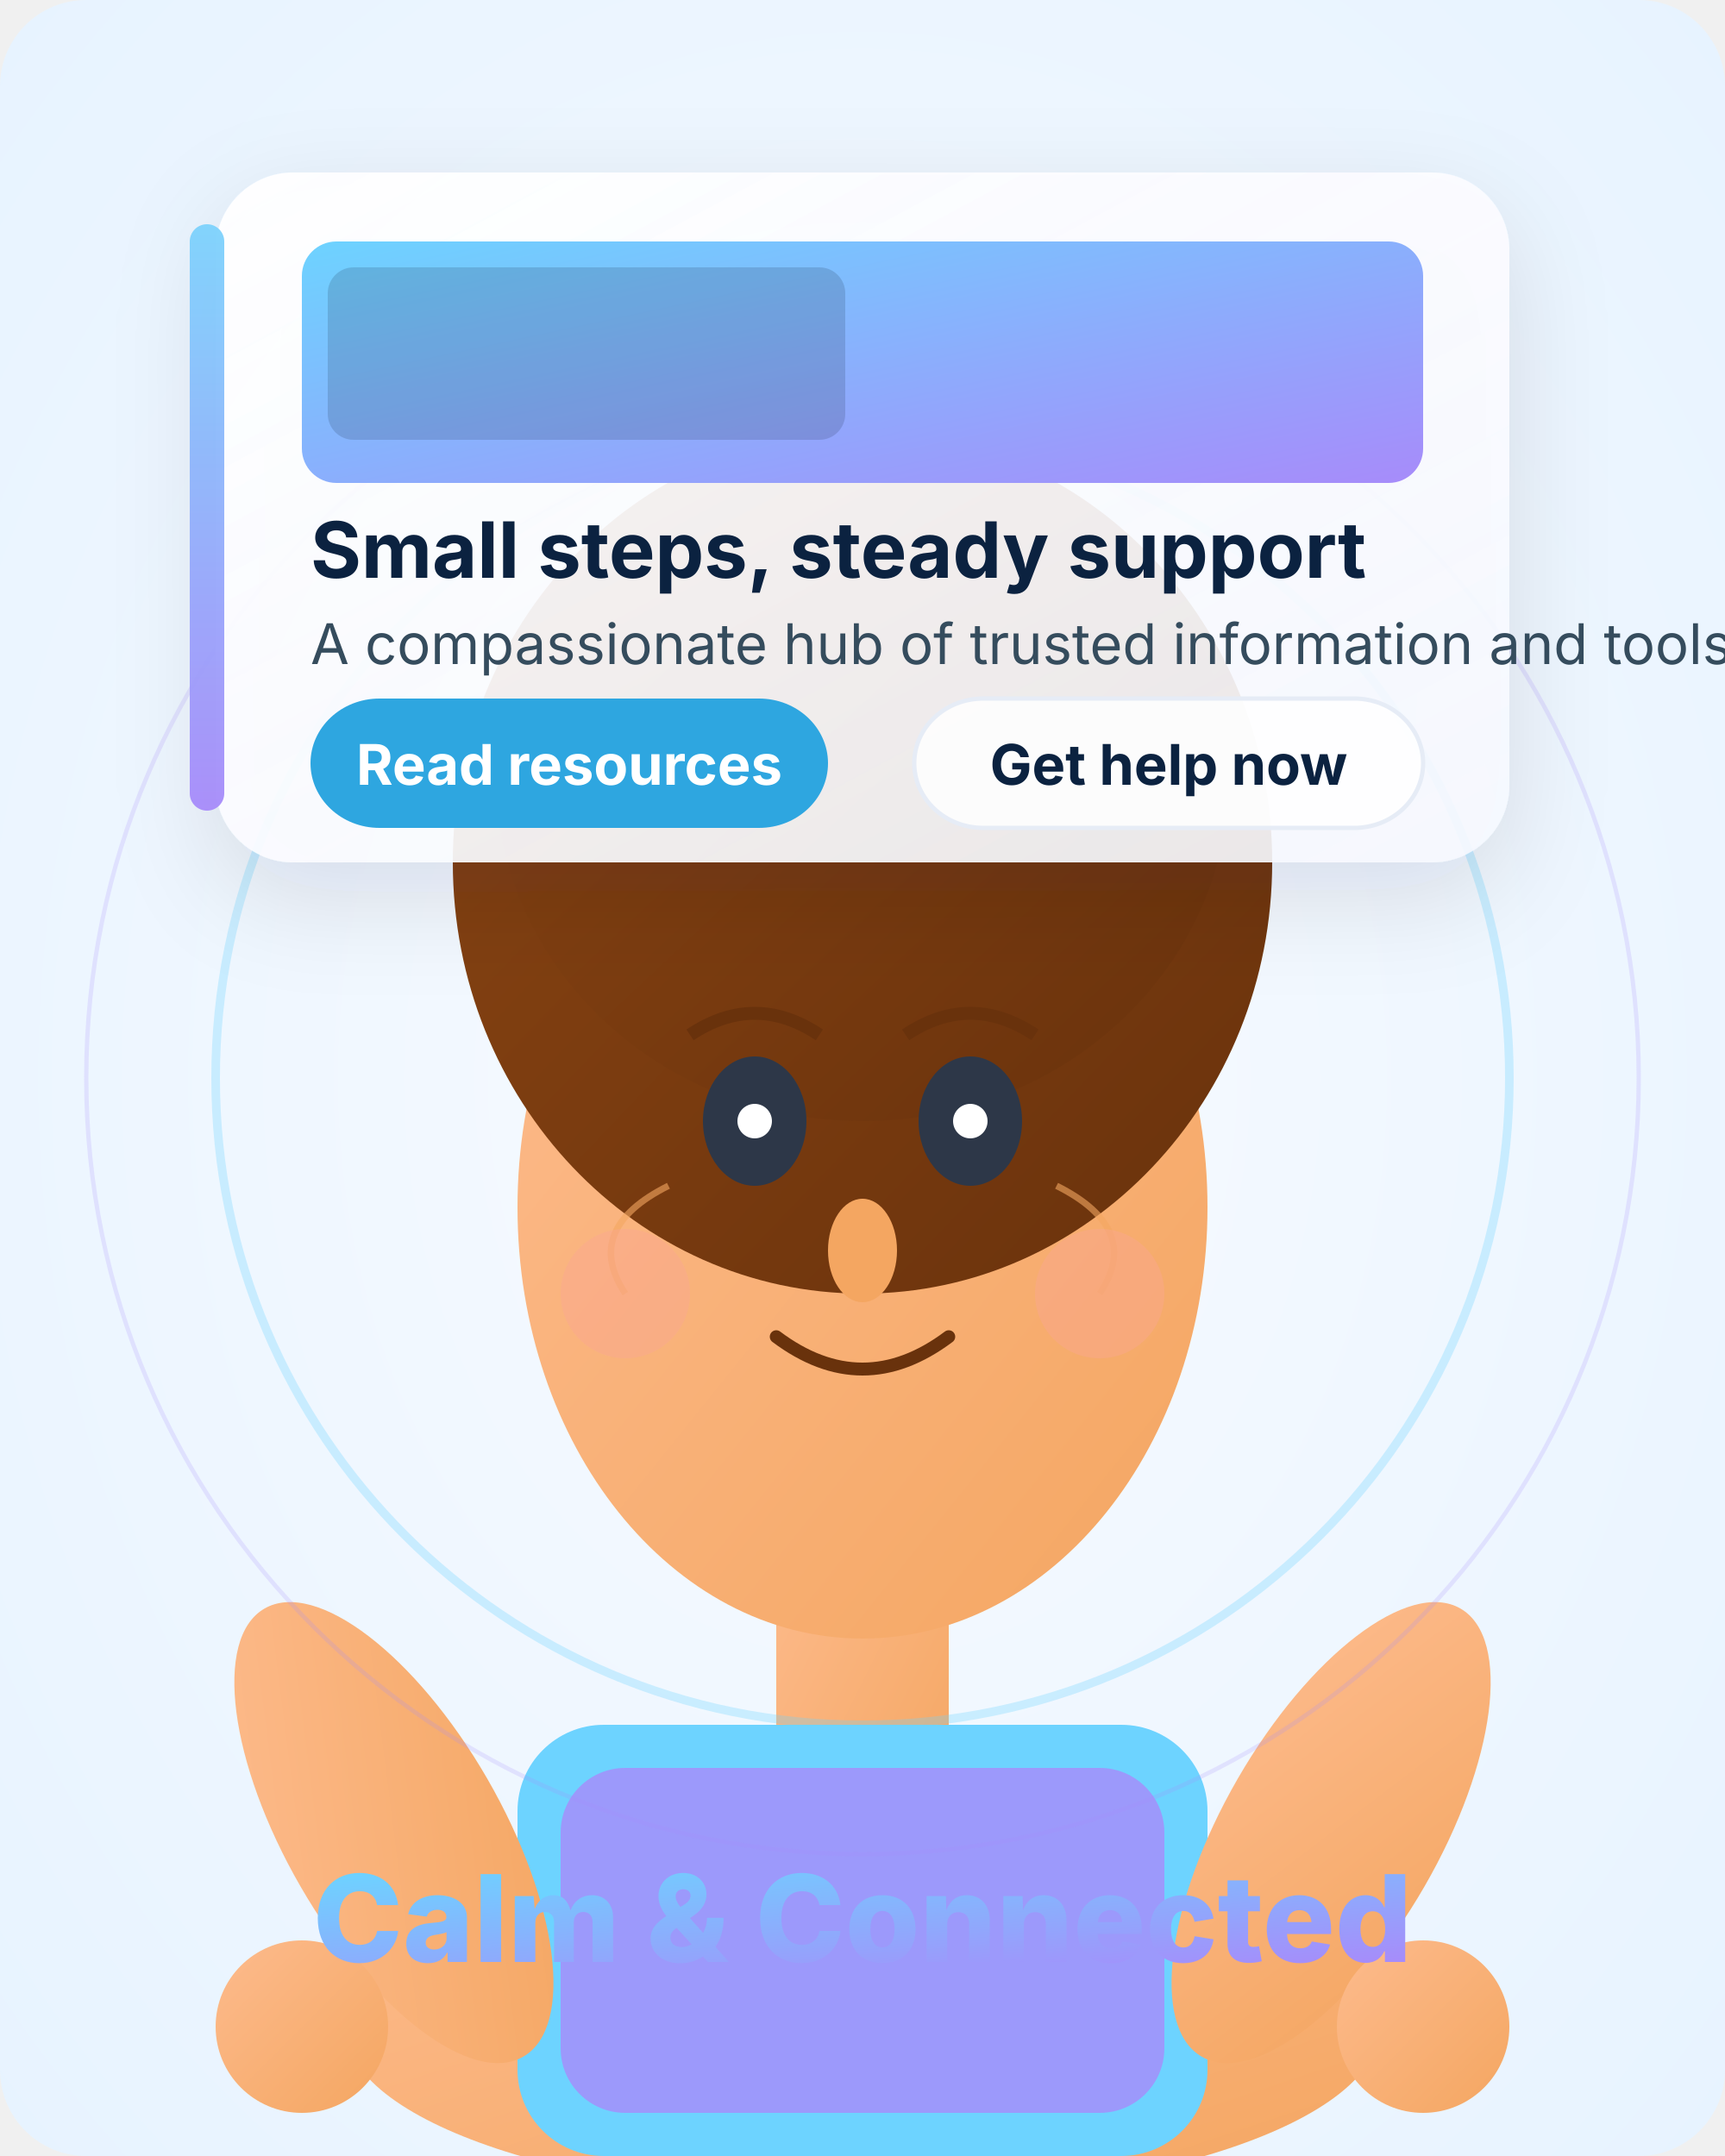
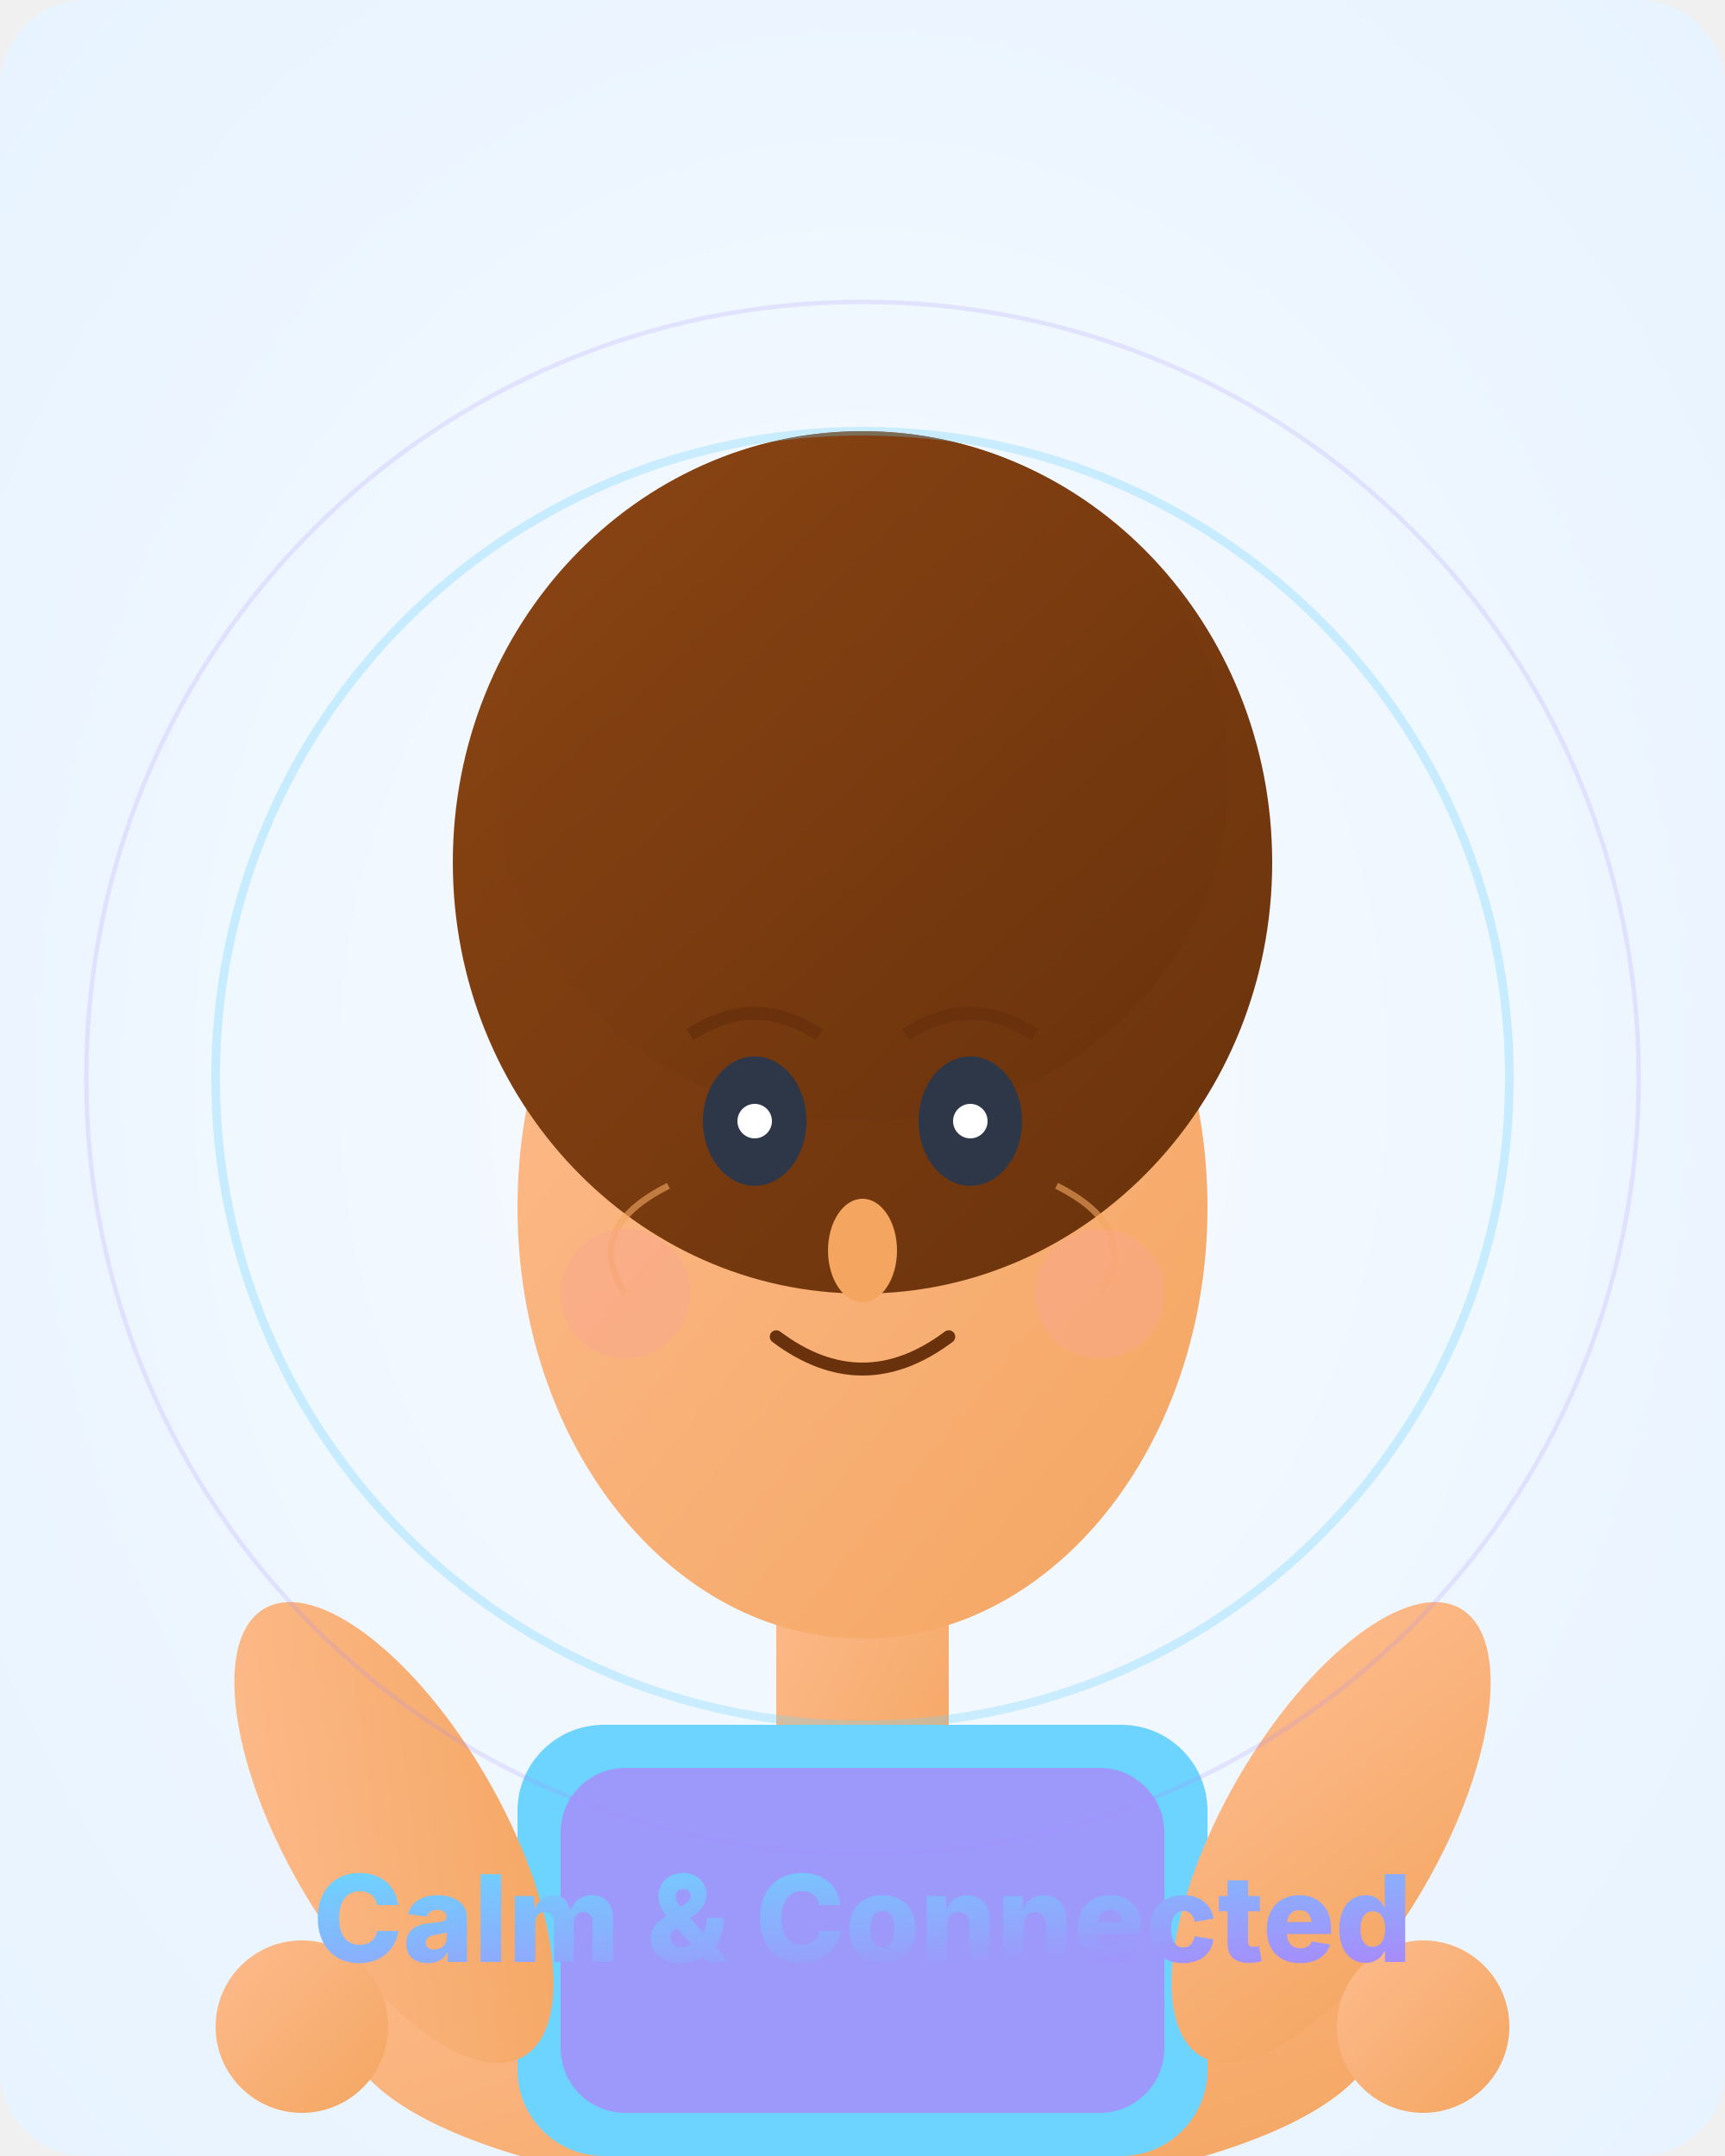
<svg xmlns="http://www.w3.org/2000/svg" width="400" height="500" viewBox="0 0 400 500" fill="none">
  <defs>
    <linearGradient id="skin" x1="0%" y1="0%" x2="100%" y2="100%">
      <stop offset="0%" style="stop-color:#FDBB8D;stop-opacity:1" />
      <stop offset="100%" style="stop-color:#F4A661;stop-opacity:1" />
    </linearGradient>
    <linearGradient id="hair" x1="0%" y1="0%" x2="100%" y2="100%">
      <stop offset="0%" style="stop-color:#8B4513;stop-opacity:1" />
      <stop offset="100%" style="stop-color:#69320C;stop-opacity:1" />
    </linearGradient>
    <radialGradient id="bg" cx="50%" cy="50%" r="70%">
      <stop offset="0%" style="stop-color:#F8FBFF;stop-opacity:1" />
      <stop offset="100%" style="stop-color:#E7F3FF;stop-opacity:1" />
    </radialGradient>
    <linearGradient id="textGradient" x1="0%" y1="0%" x2="100%" y2="100%">
      <stop offset="0%" style="stop-color:#6DD3FF;stop-opacity:1" />
      <stop offset="100%" style="stop-color:#A78BFA;stop-opacity:1" />
    </linearGradient>
    <linearGradient id="boxTextGradient" x1="0%" y1="0%" x2="100%" y2="100%">
      <stop offset="0%" style="stop-color:#6DD3FF;stop-opacity:1" />
      <stop offset="100%" style="stop-color:#A78BFA;stop-opacity:1" />
    </linearGradient>
  </defs>
  <rect width="400" height="500" fill="url(#bg)" rx="20" />
  <ellipse cx="200" cy="470" rx="120" ry="40" fill="url(#skin)" />
  <rect x="180" y="350" width="40" height="80" fill="url(#skin)" rx="20" />
  <ellipse cx="200" cy="280" rx="80" ry="100" fill="url(#skin)" />
  <ellipse cx="200" cy="200" rx="95" ry="100" fill="url(#hair)" />
  <ellipse cx="200" cy="180" rx="85" ry="80" fill="url(#hair)" />
  <ellipse cx="175" cy="260" rx="12" ry="15" fill="#2D3748" />
  <ellipse cx="225" cy="260" rx="12" ry="15" fill="#2D3748" />
  <circle cx="175" cy="260" r="4" fill="#FFFFFF" />
  <circle cx="225" cy="260" r="4" fill="#FFFFFF" />
  <path d="M160 240Q175 230 190 240" stroke="#69320C" stroke-width="3" fill="none" />
  <path d="M210 240Q225 230 240 240" stroke="#69320C" stroke-width="3" fill="none" />
  <ellipse cx="200" cy="290" rx="8" ry="12" fill="#F4A661" />
  <path d="M180 310Q200 325 220 310" stroke="#69320C" stroke-width="3" fill="none" stroke-linecap="round" />
  <path d="M155 275Q135 285 145 300" stroke="#F4A661" stroke-width="1.5" fill="none" opacity="0.6" />
  <path d="M245 275Q265 285 255 300" stroke="#F4A661" stroke-width="1.5" fill="none" opacity="0.6" />
  <circle cx="145" cy="300" r="15" fill="#F9A694" opacity="0.4" />
  <circle cx="255" cy="300" r="15" fill="#F9A694" opacity="0.4" />
  <rect x="120" y="400" width="160" height="100" fill="#6DD3FF" rx="20" />
  <rect x="130" y="410" width="140" height="80" fill="#A78BFA" rx="15" opacity="0.8" />
  <ellipse cx="90" cy="420" rx="25" ry="60" fill="url(#skin)" transform="rotate(-30 100 420)" />
  <ellipse cx="310" cy="420" rx="25" ry="60" fill="url(#skin)" transform="rotate(30 300 420)" />
  <circle cx="70" cy="470" r="20" fill="url(#skin)" />
  <circle cx="330" cy="470" r="20" fill="url(#skin)" />
  <circle cx="200" cy="250" r="150" fill="none" stroke="#6DD3FF" stroke-width="2" opacity="0.3" />
  <circle cx="200" cy="250" r="180" fill="none" stroke="#A78BFA" stroke-width="1" opacity="0.2" />
  <text x="200" y="455" text-anchor="middle" font-family="Inter, sans-serif" font-size="28" font-weight="800" fill="url(#textGradient)" opacity="1" style="text-shadow: 3px 3px 6px rgba(0, 0, 0, 0.4);">Calm &amp; Connected</text>
-   <defs>
-     <linearGradient id="cardGradient" x1="0%" y1="0%" x2="100%" y2="100%">
-       <stop offset="0%" style="stop-color:rgba(255,255,255,0.95);stop-opacity:1" />
-       <stop offset="100%" style="stop-color:rgba(247,249,255,0.9);stop-opacity:1" />
-     </linearGradient>
-     <filter id="innerShadow" x="-50%" y="-50%" width="200%" height="200%">
-       <feOffset dx="0" dy="6" />
-       <feGaussianBlur stdDeviation="8" result="offset-blur" />
-       <feComposite operator="out" in="SourceGraphic" in2="offset-blur" result="inverse" />
-       <feFlood flood-color="#000" flood-opacity="0.15" result="color" />
-       <feComposite operator="in" in="color" in2="inverse" result="shadow" />
-       <feComposite operator="over" in="shadow" in2="SourceGraphic" />
-     </filter>
-     <filter id="outerShadow" x="-50%" y="-50%" width="200%" height="200%">
-       <feDropShadow dx="0" dy="8" stdDeviation="12" flood-color="#0b1f35" flood-opacity="0.12" />
-     </filter>
-     <linearGradient id="accent" x1="0%" y1="0%" x2="0%" y2="100%">
-       <stop offset="0%" style="stop-color:#7DD3FC;stop-opacity:1" />
-       <stop offset="100%" style="stop-color:#A78BFA;stop-opacity:1" />
-     </linearGradient>
-   </defs>
-   <g transform="translate(50,40)">
-     <rect x="0" y="0" width="300" height="160" rx="18" fill="url(#cardGradient)" filter="url(#outerShadow)" />
-     <rect x="-6" y="12" width="8" height="136" rx="4" fill="url(#accent)" opacity="0.95" />
-     <rect x="20" y="16" width="260" height="56" rx="8" fill="url(#textGradient)" opacity="1" />
-     <rect x="26" y="22" width="120" height="40" rx="6" fill="#051428" opacity="0.15" />
-     <text x="22" y="94" font-family="Inter, sans-serif" font-size="18" font-weight="700" fill="#0b2240">Small steps, steady support</text>
-     <text x="22" y="114" font-family="Inter, sans-serif" font-size="13" fill="#31485a" opacity="0.98">A compassionate hub of trusted information and tools to help you or someone you care about.</text>
-     <g>
-       <rect x="22" y="122" rx="16" width="120" height="30" fill="#2EA6E0" />
-       <text x="82" y="142" font-family="Inter, sans-serif" font-size="13" font-weight="700" fill="#ffffff" text-anchor="middle">Read resources</text>
-       <rect x="162" y="122" rx="16" width="118" height="30" fill="rgba(255,255,255,0.85)" stroke="#e6ecf6" />
-       <text x="221" y="142" font-family="Inter, sans-serif" font-size="13" font-weight="700" fill="#0b2240" text-anchor="middle">Get help now</text>
-     </g>
-   </g>
</svg>
